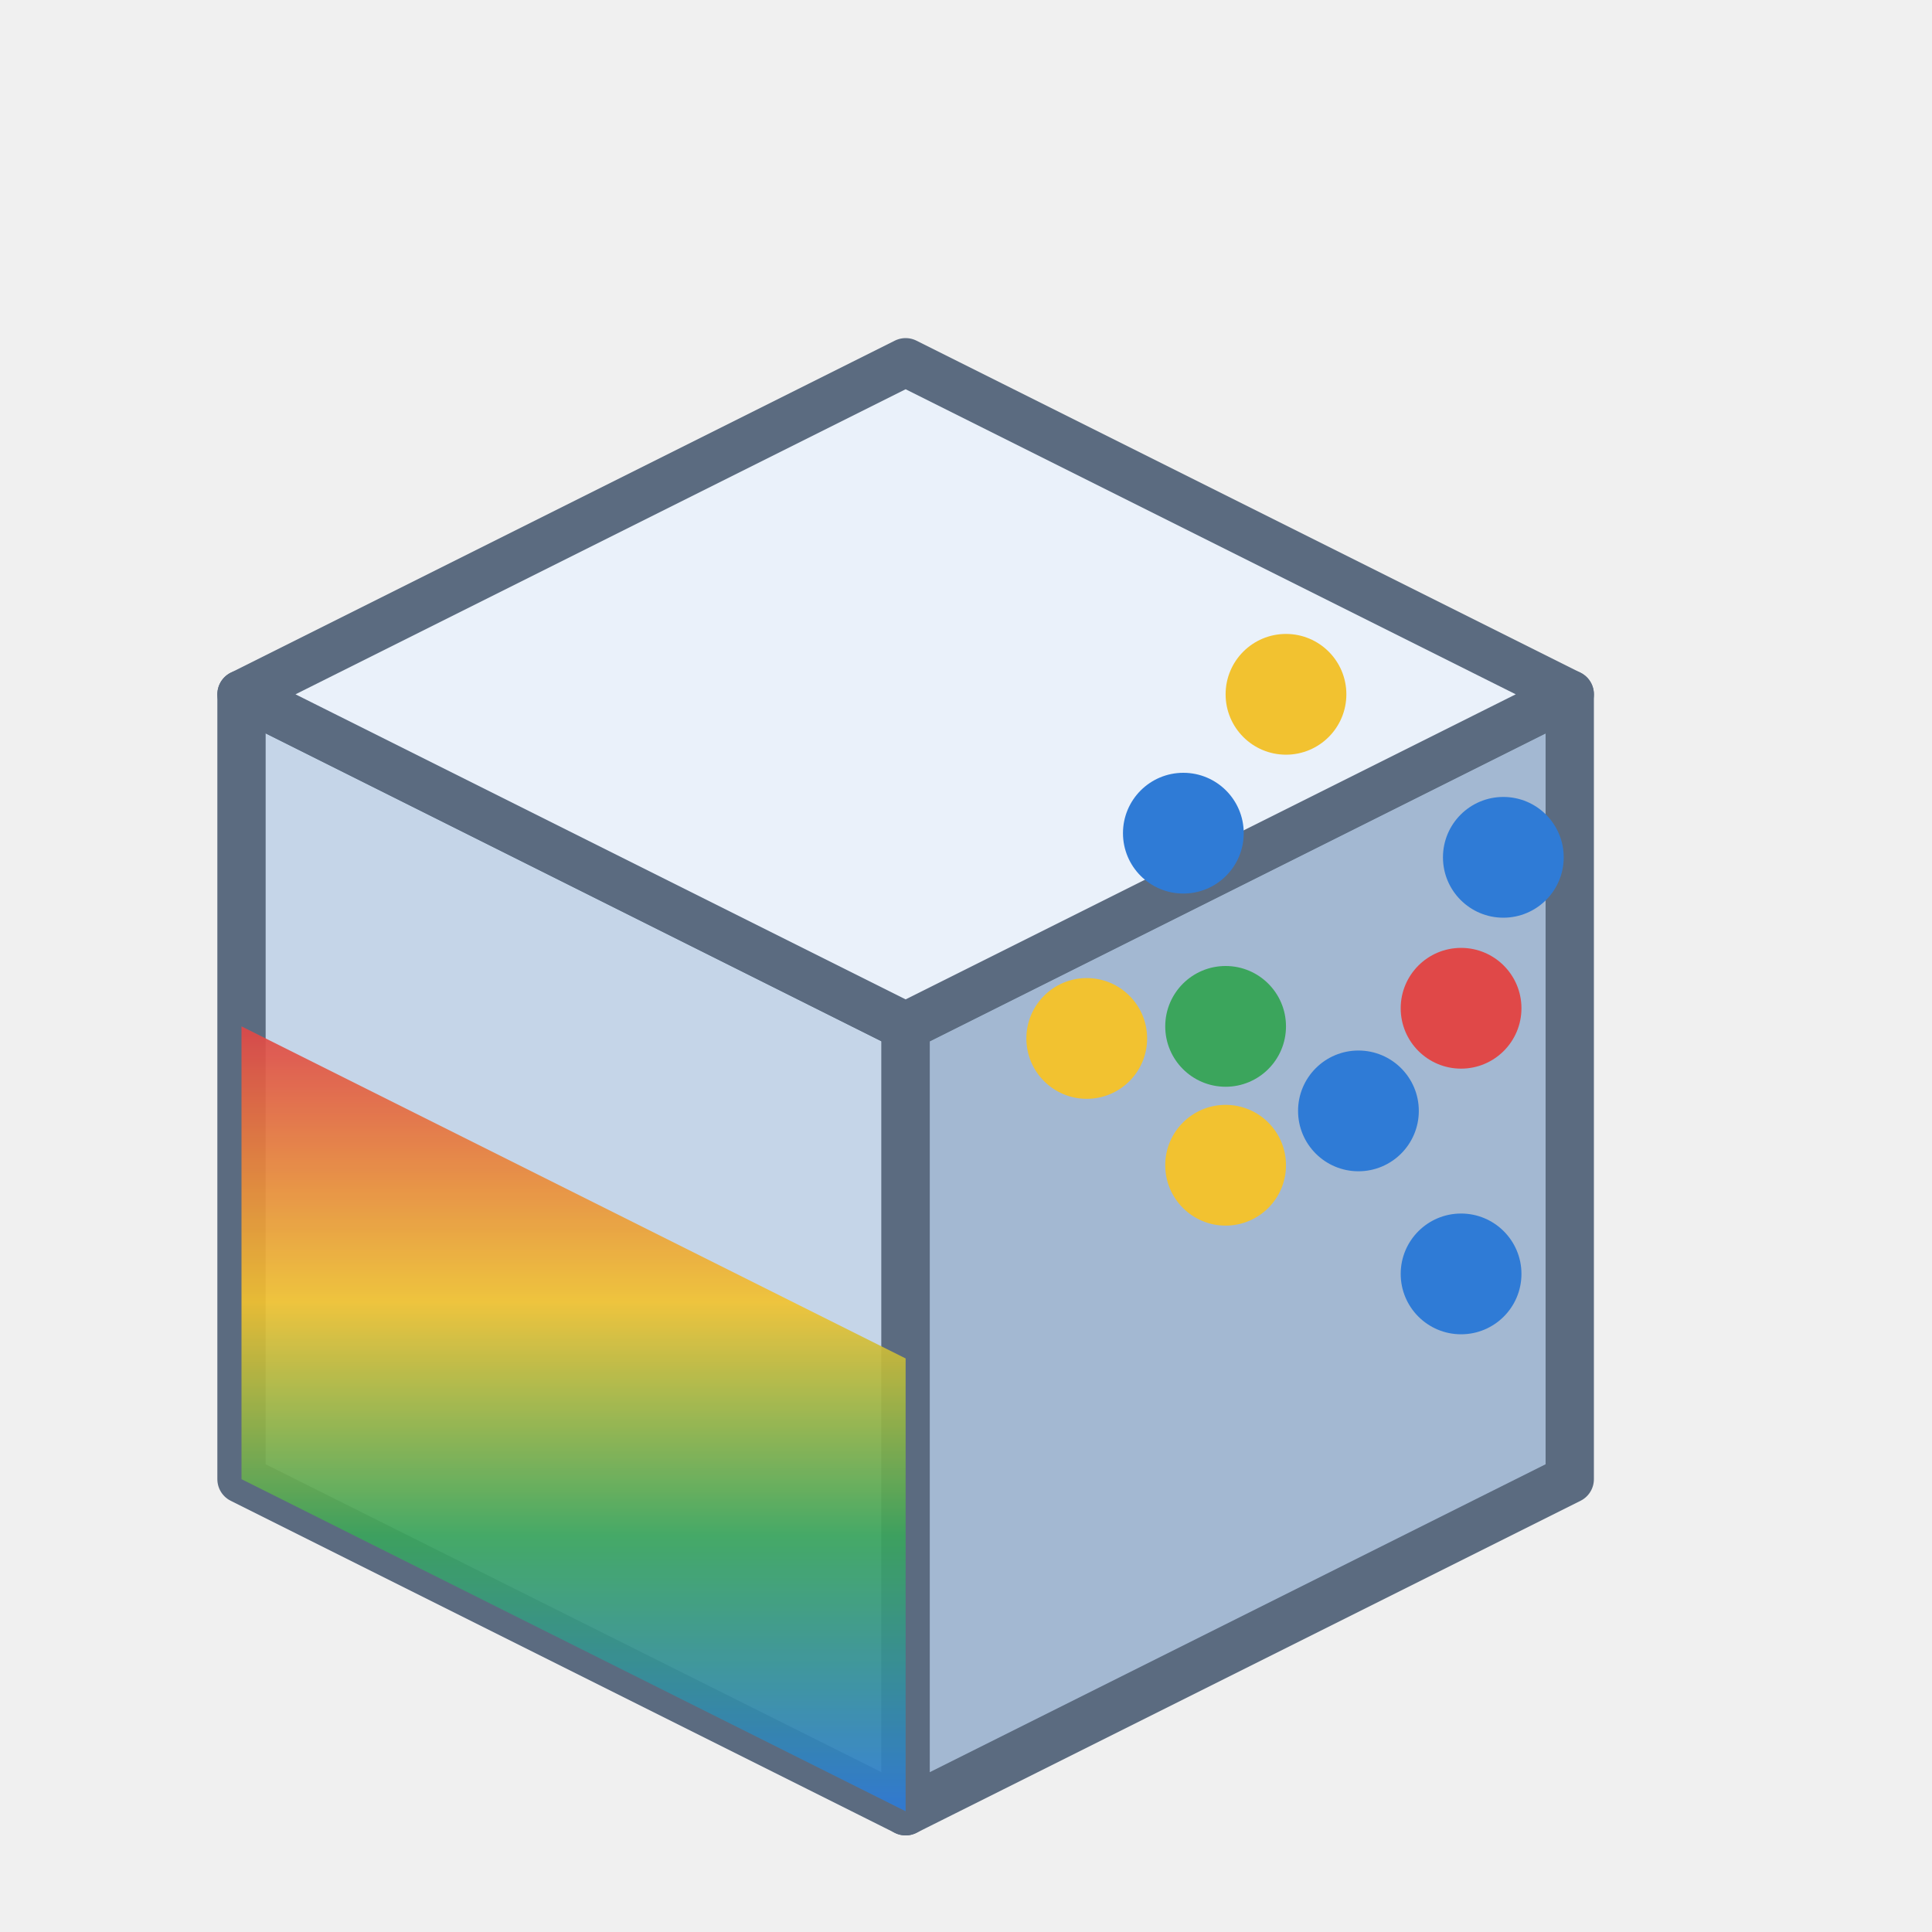
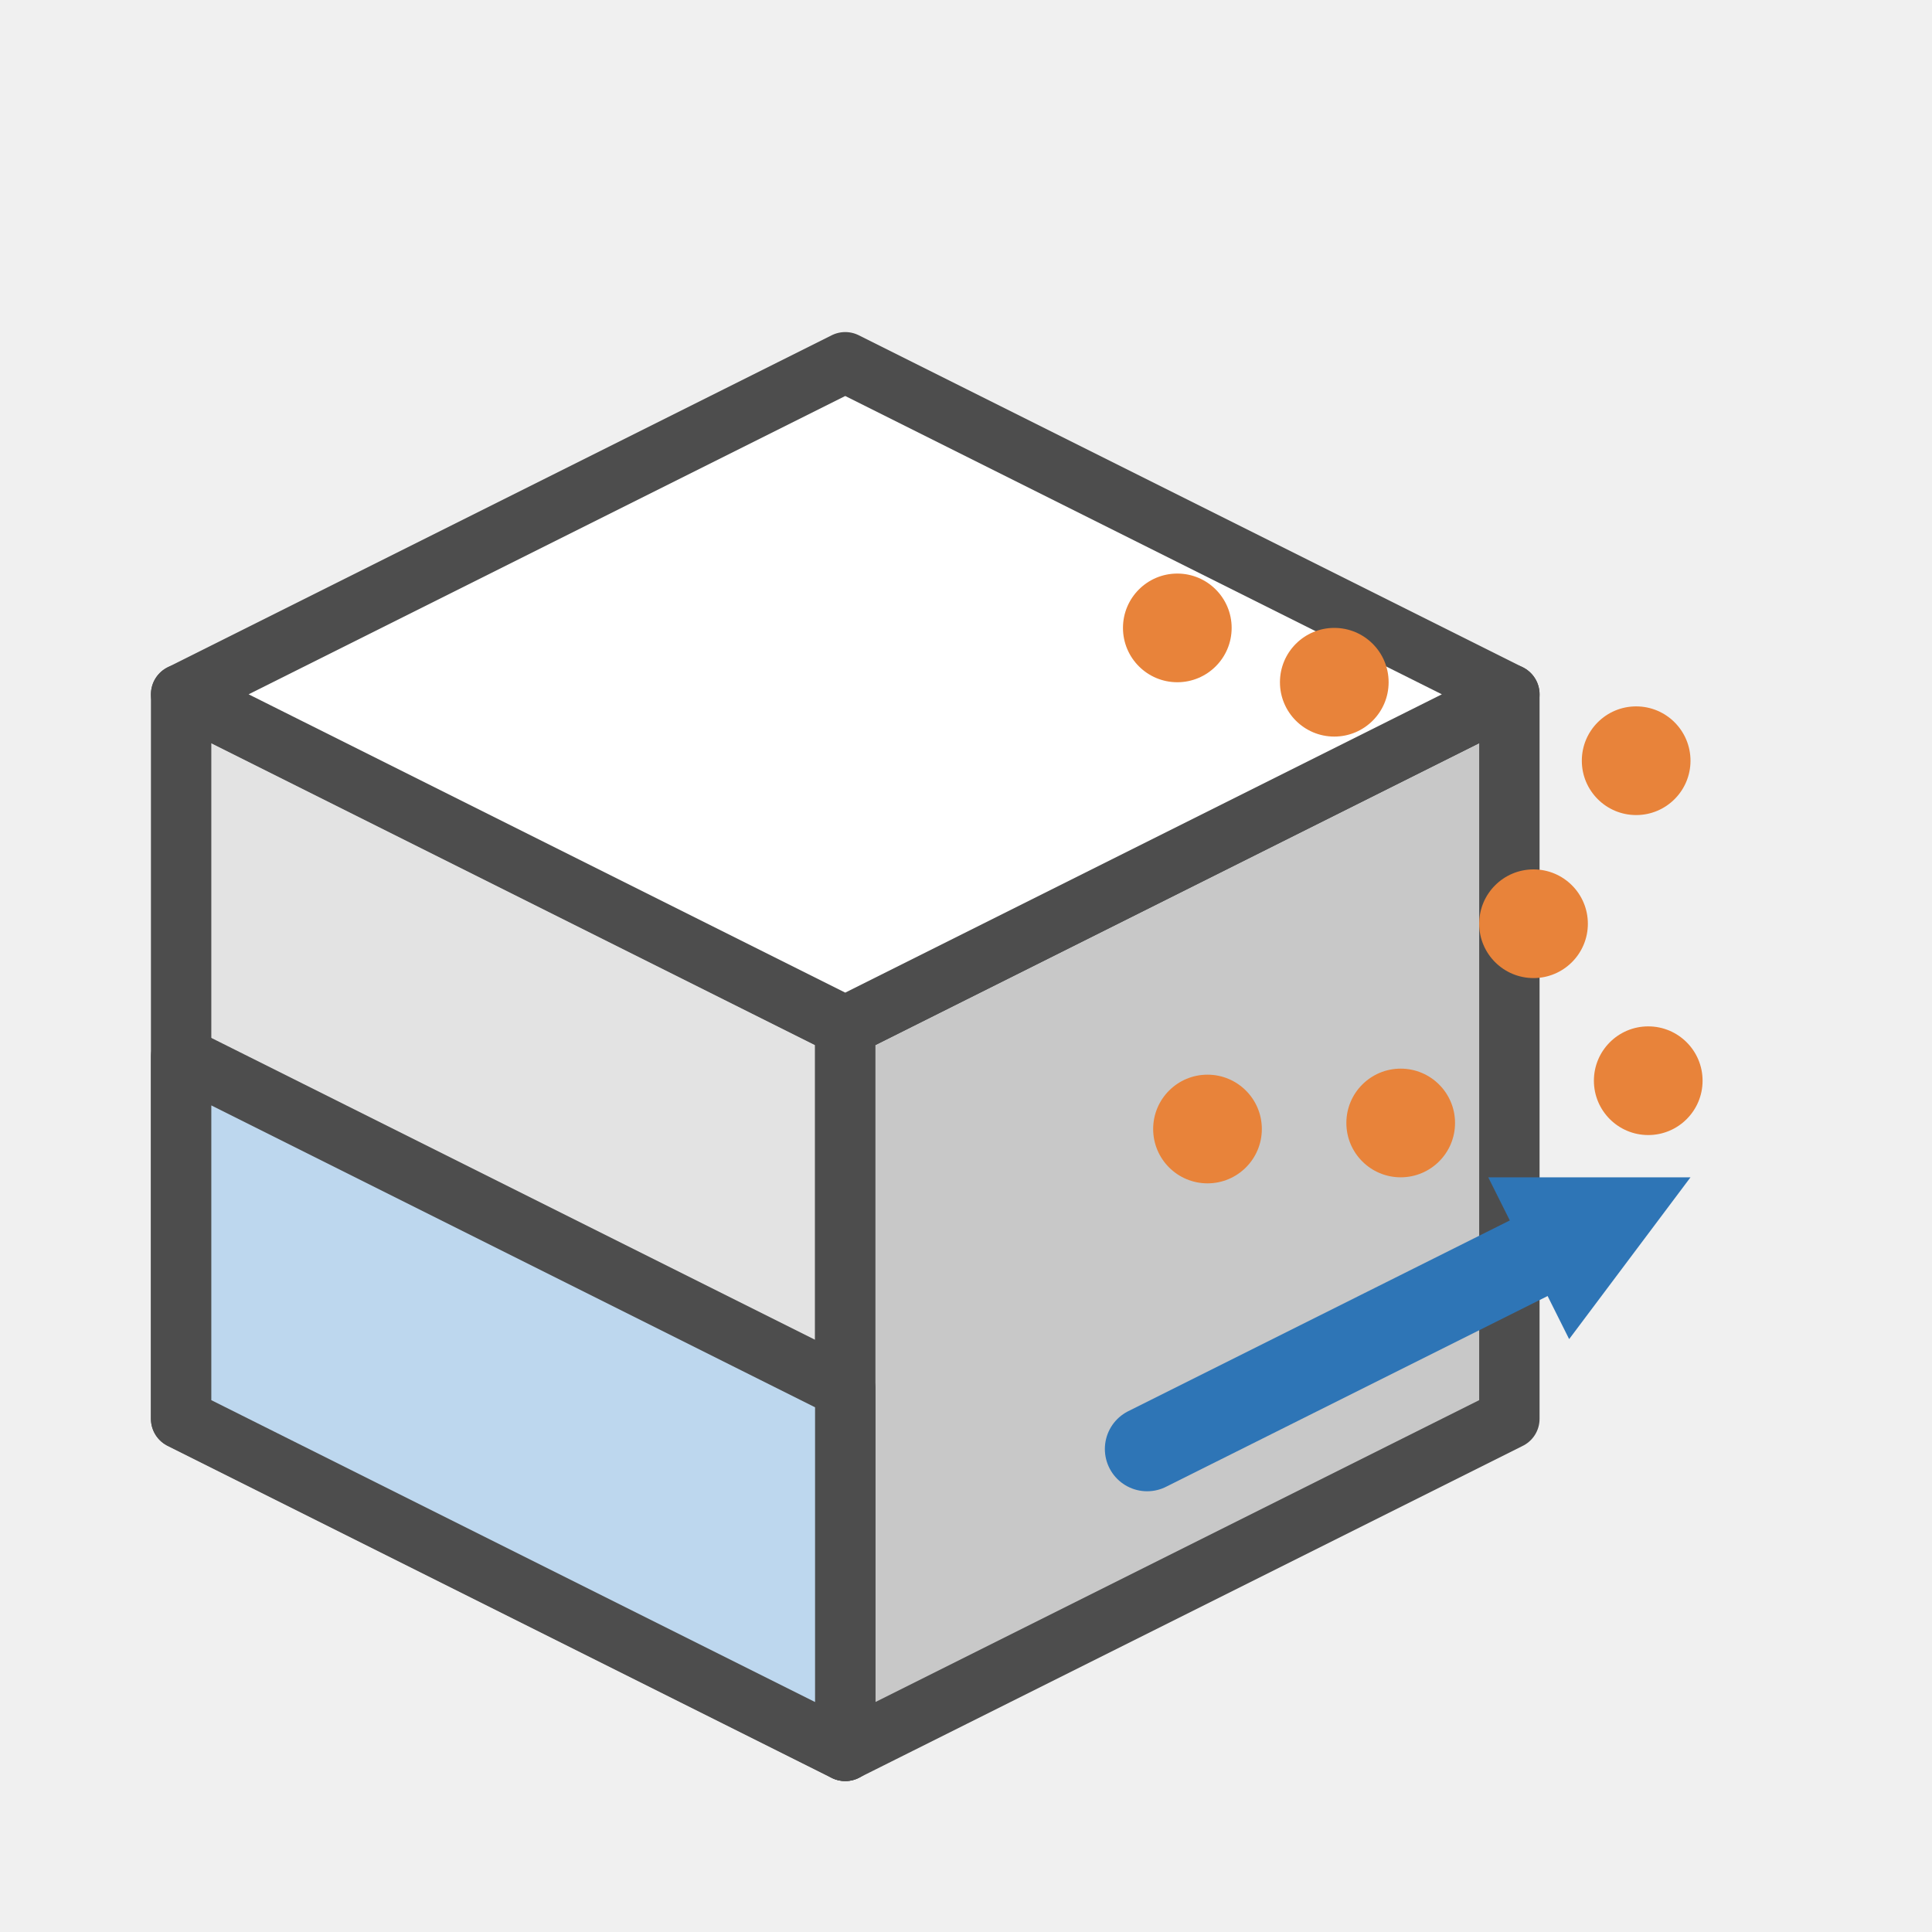
- <svg xmlns="http://www.w3.org/2000/svg" width="32" height="32" viewBox="0 0 32 32">
-   <defs>
-     <linearGradient id="v1scale" x1="0" y1="1" x2="0" y2="0">
-       <stop offset="0" stop-color="#2F7BD6" />
-       <stop offset="0.35" stop-color="#3BA55C" />
-       <stop offset="0.65" stop-color="#F2C230" />
-       <stop offset="1" stop-color="#E04848" />
-     </linearGradient>
-   </defs>
-   <polygon points="4,11.5 15,17 15,30 4,24.5" fill="#C5D5E8" stroke="#5B6B80" stroke-width="0.8" stroke-linejoin="round" />
-   <polygon points="26,11.5 15,17 15,30 26,24.5" fill="#A3B8D2" stroke="#5B6B80" stroke-width="0.8" stroke-linejoin="round" />
-   <polygon points="15,6.0 26,11.5 15,17 4,11.5" fill="#EAF1FA" stroke="#5B6B80" stroke-width="0.8" stroke-linejoin="round" />
-   <polygon points="4,17 15,22.5 15,30 4,24.5" fill="url(#v1scale)" opacity="0.92" />
-   <circle cx="24.9" cy="14.2" r="1.0" fill="#2F7BD6" />
-   <circle cx="22.5" cy="18.4" r="1.0" fill="#2F7BD6" />
-   <circle cx="19.6" cy="13.8" r="1.0" fill="#2F7BD6" />
-   <circle cx="24.2" cy="21.1" r="1.0" fill="#2F7BD6" />
-   <circle cx="20.3" cy="17.0" r="1.0" fill="#3BA55C" />
-   <circle cx="20.3" cy="19.3" r="1.0" fill="#F2C230" />
-   <circle cx="24.2" cy="16.7" r="1.0" fill="#E04848" />
-   <circle cx="18.0" cy="17.2" r="1.0" fill="#F2C230" />
-   <circle cx="21.3" cy="11.5" r="1.0" fill="#F2C230" />
+ <svg xmlns="http://www.w3.org/2000/svg" width="32" height="32" viewBox="0 0 32 32" shape-rendering="geometricPrecision">
+   <polygon points="3,11.5 14,17 14,29 3,23.5" fill="#E3E3E3" stroke="#4D4D4D" stroke-width="1" stroke-linejoin="round" stroke-linecap="round" />
+   <polygon points="25,11.5 14,17 14,29 25,23.5" fill="#C8C8C8" stroke="#4D4D4D" stroke-width="1" stroke-linejoin="round" stroke-linecap="round" />
+   <polygon points="14,6.0 25,11.5 14,17 3,11.5" fill="#FFFFFF" stroke="#4D4D4D" stroke-width="1" stroke-linejoin="round" stroke-linecap="round" />
+   <polygon points="3,17.5 14,23 14,29 3,23.5" fill="#BDD7EE" stroke="#4D4D4D" stroke-width="1" stroke-linejoin="round" stroke-linecap="round" />
+   <circle cx="25.4" cy="15.3" r="0.9" fill="#E8833A" />
+   <circle cx="23.2" cy="18.6" r="0.9" fill="#E8833A" />
+   <circle cx="19.5" cy="10.4" r="0.9" fill="#E8833A" />
+   <circle cx="27.3" cy="17.9" r="0.9" fill="#E8833A" />
+   <circle cx="22.1" cy="11.3" r="0.9" fill="#E8833A" />
+   <circle cx="27.1" cy="12.6" r="0.9" fill="#E8833A" />
+   <circle cx="20.0" cy="18.7" r="0.9" fill="#E8833A" />
+   <line x1="19" y1="24" x2="25.317" y2="20.842" stroke="#2E75B6" stroke-width="1.4" stroke-linecap="round" />
+   <polygon points="28,19.5 25.99,22.18 24.65,19.50" fill="#2E75B6" />
</svg>
